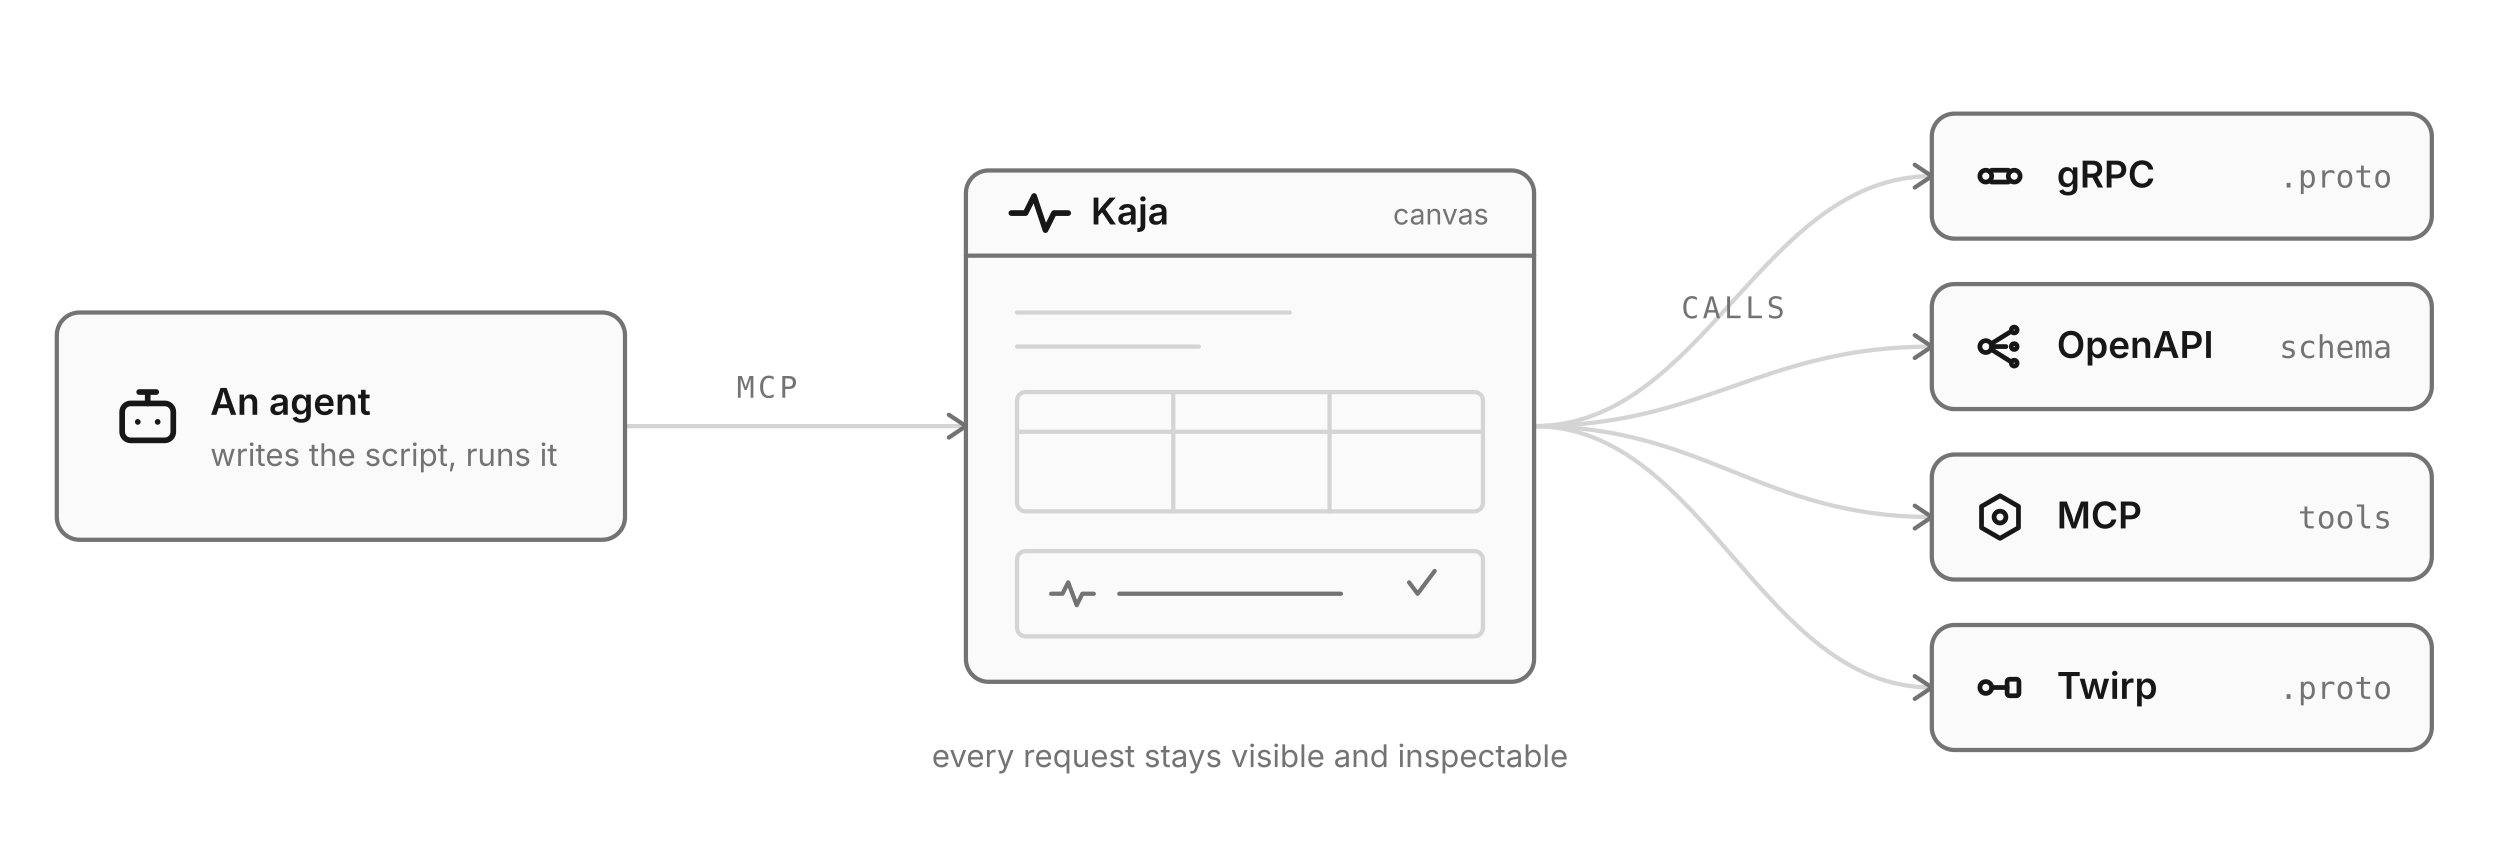
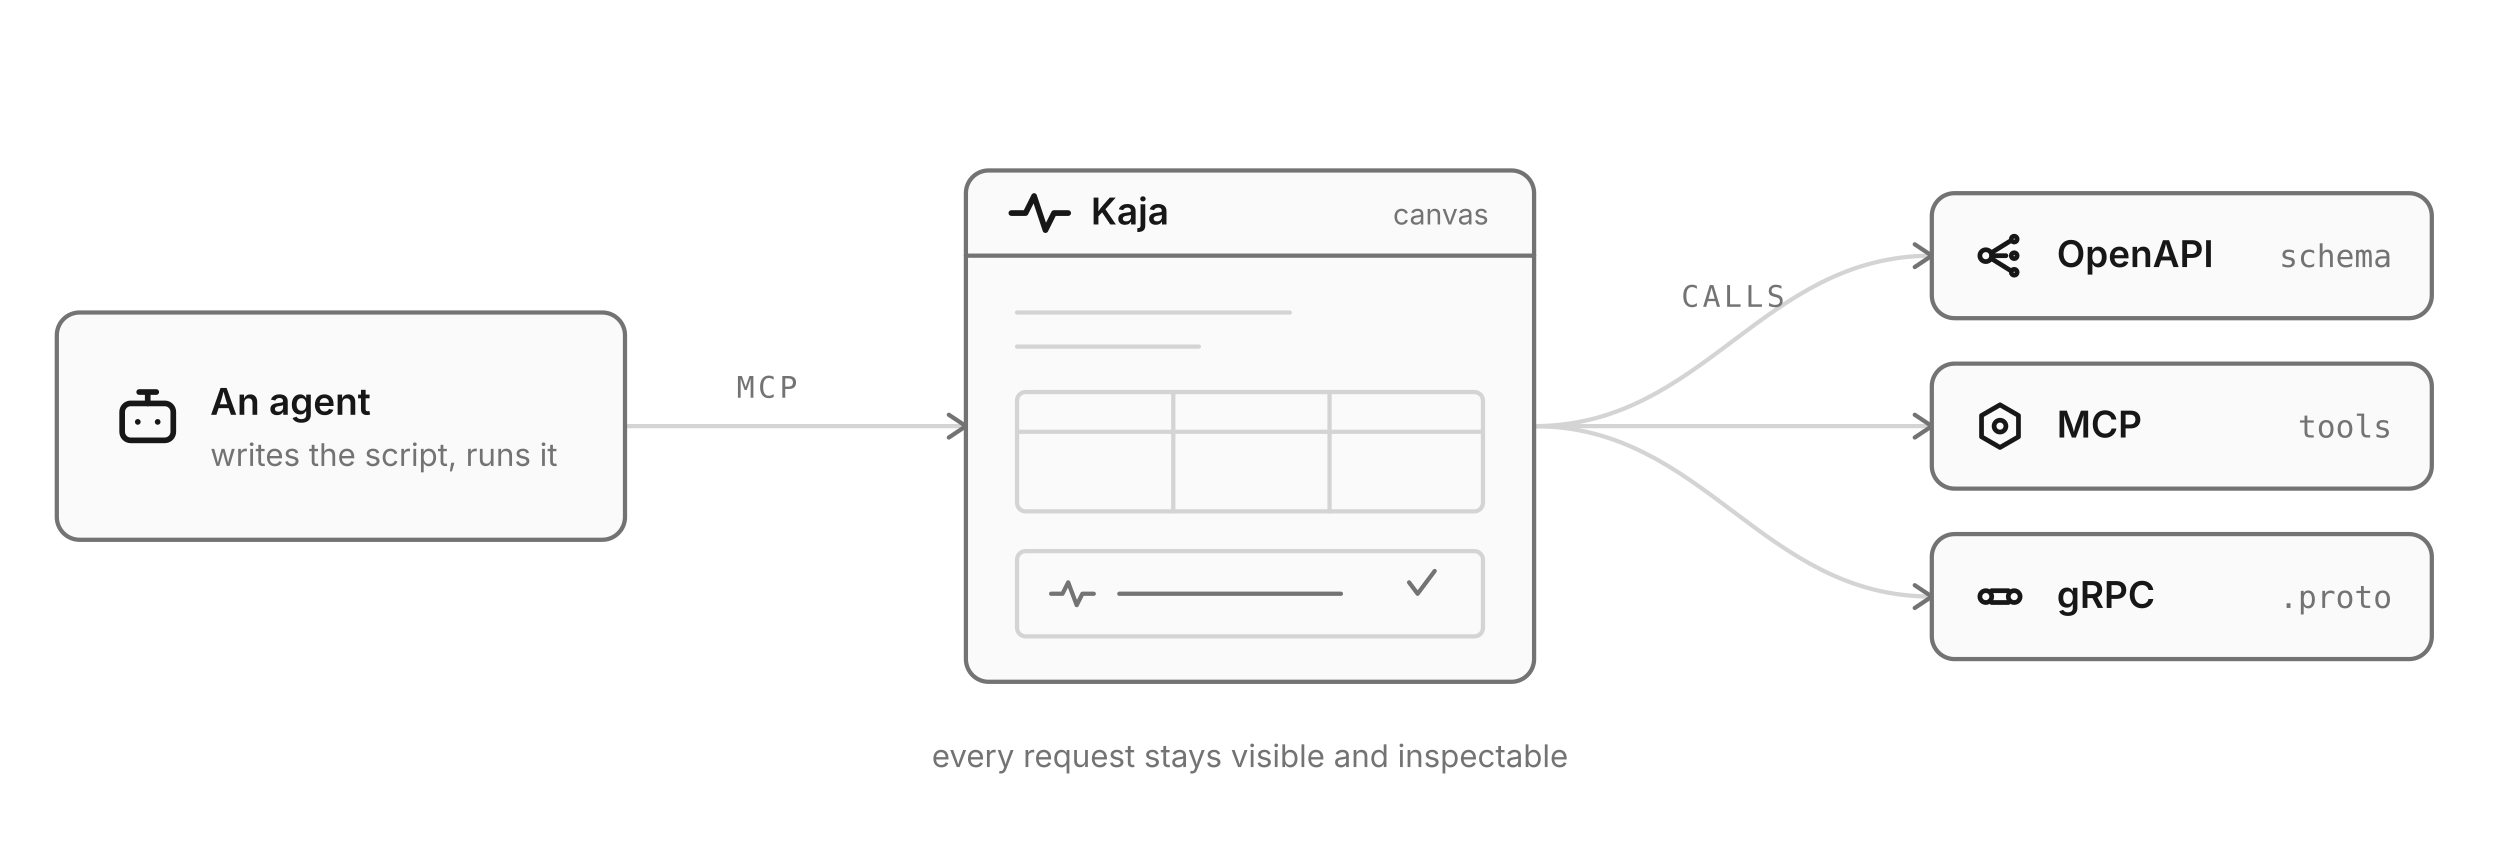
- <svg xmlns="http://www.w3.org/2000/svg" viewBox="0 0 880 300" width="880" height="300" role="img" aria-label="An agent writes and runs a script over MCP; every call it makes lands on Kaja's canvas, and Kaja speaks gRPC, OpenAPI, MCP and Twirp to your apps." fill="none" stroke-linecap="round" stroke-linejoin="round">
+ <svg xmlns="http://www.w3.org/2000/svg" viewBox="0 0 880 300" width="880" height="300" role="img" aria-label="An agent writes and runs a script over MCP; every call it makes lands on Kaja's canvas, and Kaja speaks OpenAPI, MCP and gRPC to your apps." fill="none" stroke-linecap="round" stroke-linejoin="round">
  <style>
    .node { fill: #fafafa; stroke: #737373; }
    .frame { stroke: #737373; }
    .wire { stroke: #d4d4d4; }
    .ink { stroke: #171717; }
    .name { fill: #171717; font: 600 13px system-ui, -apple-system, "Segoe UI", sans-serif; }
    .said { fill: #737373; font: 400 11px system-ui, -apple-system, "Segoe UI", sans-serif; }
    .small { fill: #737373; font: 400 10px system-ui, -apple-system, "Segoe UI", sans-serif; }
    .kind { fill: #737373; font: 400 11px ui-monospace, SFMono-Regular, Menlo, monospace; }
    .said-wire { fill: #737373; font: 400 10.5px ui-monospace, SFMono-Regular, Menlo, monospace; letter-spacing: 1.2px; }

    @media (prefers-color-scheme: dark) {
      .node { fill: #171717; stroke: #a3a3a3; }
      .frame { stroke: #a3a3a3; }
      .wire { stroke: #3a3a3a; }
      .ink { stroke: #fafafa; }
      .name { fill: #fafafa; }
      .said, .small, .kind, .said-wire { fill: #a3a3a3; }
    }
  </style>
  <g class="wire" stroke-width="1.5">
-     <path d="M540 150 C 600 150, 620 62, 680 62" />
-     <path d="M540 150 C 600 150, 620 122, 680 122" />
-     <path d="M540 150 C 600 150, 620 182, 680 182" />
-     <path d="M540 150 C 600 150, 620 242, 680 242" />
+     <path d="M540 150 C 600 150, 620 90, 680 90" />
+     <path d="M540 150 H 680" />
+     <path d="M540 150 C 600 150, 620 210, 680 210" />
    <path d="M220 150 H 340" />
  </g>
  <g class="frame" stroke-width="1.5">
-     <path d="M334 146l6 4-6 4M674 58l6 4-6 4M674 118l6 4-6 4M674 178l6 4-6 4M674 238l6 4-6 4" />
+     <path d="M334 146l6 4-6 4M674 86l6 4-6 4M674 146l6 4-6 4M674 206l6 4-6 4" />
  </g>
  <text class="said-wire" x="270" y="140" text-anchor="middle">MCP</text>
-   <text class="said-wire" x="610" y="112" text-anchor="middle">CALLS</text>
+   <text class="said-wire" x="610" y="108" text-anchor="middle">CALLS</text>
  <rect class="node" x="20" y="110" width="200" height="80" rx="8" stroke-width="1.5" />
  <g class="ink" stroke-width="2" transform="translate(40 134)">
    <rect x="3" y="8" width="18" height="13" rx="3" />
    <path d="M12 8V4M9 4h6" />
    <path d="M8.5 14.5v.01M15.5 14.5v.01" />
  </g>
  <text class="name" x="74" y="146">An agent</text>
  <text class="said" x="74" y="164">writes the script, runs it</text>
  <rect class="node" x="340" y="60" width="200" height="180" rx="8" stroke-width="1.5" />
  <path class="frame" stroke-width="1.5" d="M340 90h200" />
  <path class="ink" stroke-width="2" d="M356 75h5l3-6 4 12 3-6h5" />
  <text class="name" x="384" y="79">Kaja</text>
  <text class="small" x="524" y="79" text-anchor="end">canvas</text>
  <g class="wire" stroke-width="1.5">
    <path d="M358 110h96M358 122h64" />
    <rect x="358" y="138" width="164" height="42" rx="3" />
    <path d="M358 152h164M413 138v42M468 138v42" />
    <rect x="358" y="194" width="164" height="30" rx="3" />
  </g>
  <g class="frame" stroke-width="1.5">
    <path d="M370 209h4l2-4 3 8 2-4h4" />
    <path d="M394 209h78" />
    <path d="M496 205l3 4 6-8" />
  </g>
  <text class="said" x="440" y="270" text-anchor="middle">every request stays visible and inspectable</text>
-   <rect class="node" x="680" y="40" width="176" height="44" rx="8" stroke-width="1.5" />
-   <g class="ink" stroke-width="2" transform="translate(694 52) scale(0.8333)">
-     <circle cx="6" cy="12" r="2.5" />
-     <circle cx="18" cy="12" r="2.5" />
-     <path d="M8.5 9.5h7M8.5 14.5h7" />
-   </g>
-   <text class="name" x="724" y="66">gRPC</text>
-   <text class="kind" x="842" y="66" text-anchor="end">.proto</text>
-   <rect class="node" x="680" y="100" width="176" height="44" rx="8" stroke-width="1.5" />
-   <g class="ink" stroke-width="2" transform="translate(694 112) scale(0.8333)">
+   <rect class="node" x="680" y="68" width="176" height="44" rx="8" stroke-width="1.5" />
+   <g class="ink" stroke-width="2" transform="translate(694 80) scale(0.8333)">
    <circle cx="6" cy="12" r="2.5" />
    <path d="M8.5 12h6M8.3 10.8 16 6M8.3 13.2 16 18" />
    <circle cx="18" cy="12" r="1.25" />
    <circle cx="18" cy="5" r="1.25" />
    <circle cx="18" cy="19" r="1.25" />
  </g>
-   <text class="name" x="724" y="126">OpenAPI</text>
-   <text class="kind" x="842" y="126" text-anchor="end">schema</text>
-   <rect class="node" x="680" y="160" width="176" height="44" rx="8" stroke-width="1.5" />
-   <g class="ink" stroke-width="2" transform="translate(694 172) scale(0.8333)">
+   <text class="name" x="724" y="94">OpenAPI</text>
+   <text class="kind" x="842" y="94" text-anchor="end">schema</text>
+   <rect class="node" x="680" y="128" width="176" height="44" rx="8" stroke-width="1.5" />
+   <g class="ink" stroke-width="2" transform="translate(694 140) scale(0.8333)">
    <path d="M12 3l7.8 4.5v9L12 21l-7.8-4.5v-9z" />
    <circle cx="12" cy="12" r="2.5" />
  </g>
-   <text class="name" x="724" y="186">MCP</text>
-   <text class="kind" x="842" y="186" text-anchor="end">tools</text>
-   <rect class="node" x="680" y="220" width="176" height="44" rx="8" stroke-width="1.5" />
-   <g class="ink" stroke-width="2" transform="translate(694 232) scale(0.8333)">
+   <text class="name" x="724" y="154">MCP</text>
+   <text class="kind" x="842" y="154" text-anchor="end">tools</text>
+   <rect class="node" x="680" y="188" width="176" height="44" rx="8" stroke-width="1.5" />
+   <g class="ink" stroke-width="2" transform="translate(694 200) scale(0.8333)">
    <circle cx="6" cy="12" r="2.5" />
-     <path d="M8.5 12H15" />
-     <rect x="15" y="8.5" width="5" height="7" rx="1" />
+     <circle cx="18" cy="12" r="2.5" />
+     <path d="M8.5 9.5h7M8.5 14.5h7" />
  </g>
-   <text class="name" x="724" y="246">Twirp</text>
-   <text class="kind" x="842" y="246" text-anchor="end">.proto</text>
+   <text class="name" x="724" y="214">gRPC</text>
+   <text class="kind" x="842" y="214" text-anchor="end">.proto</text>
</svg>
